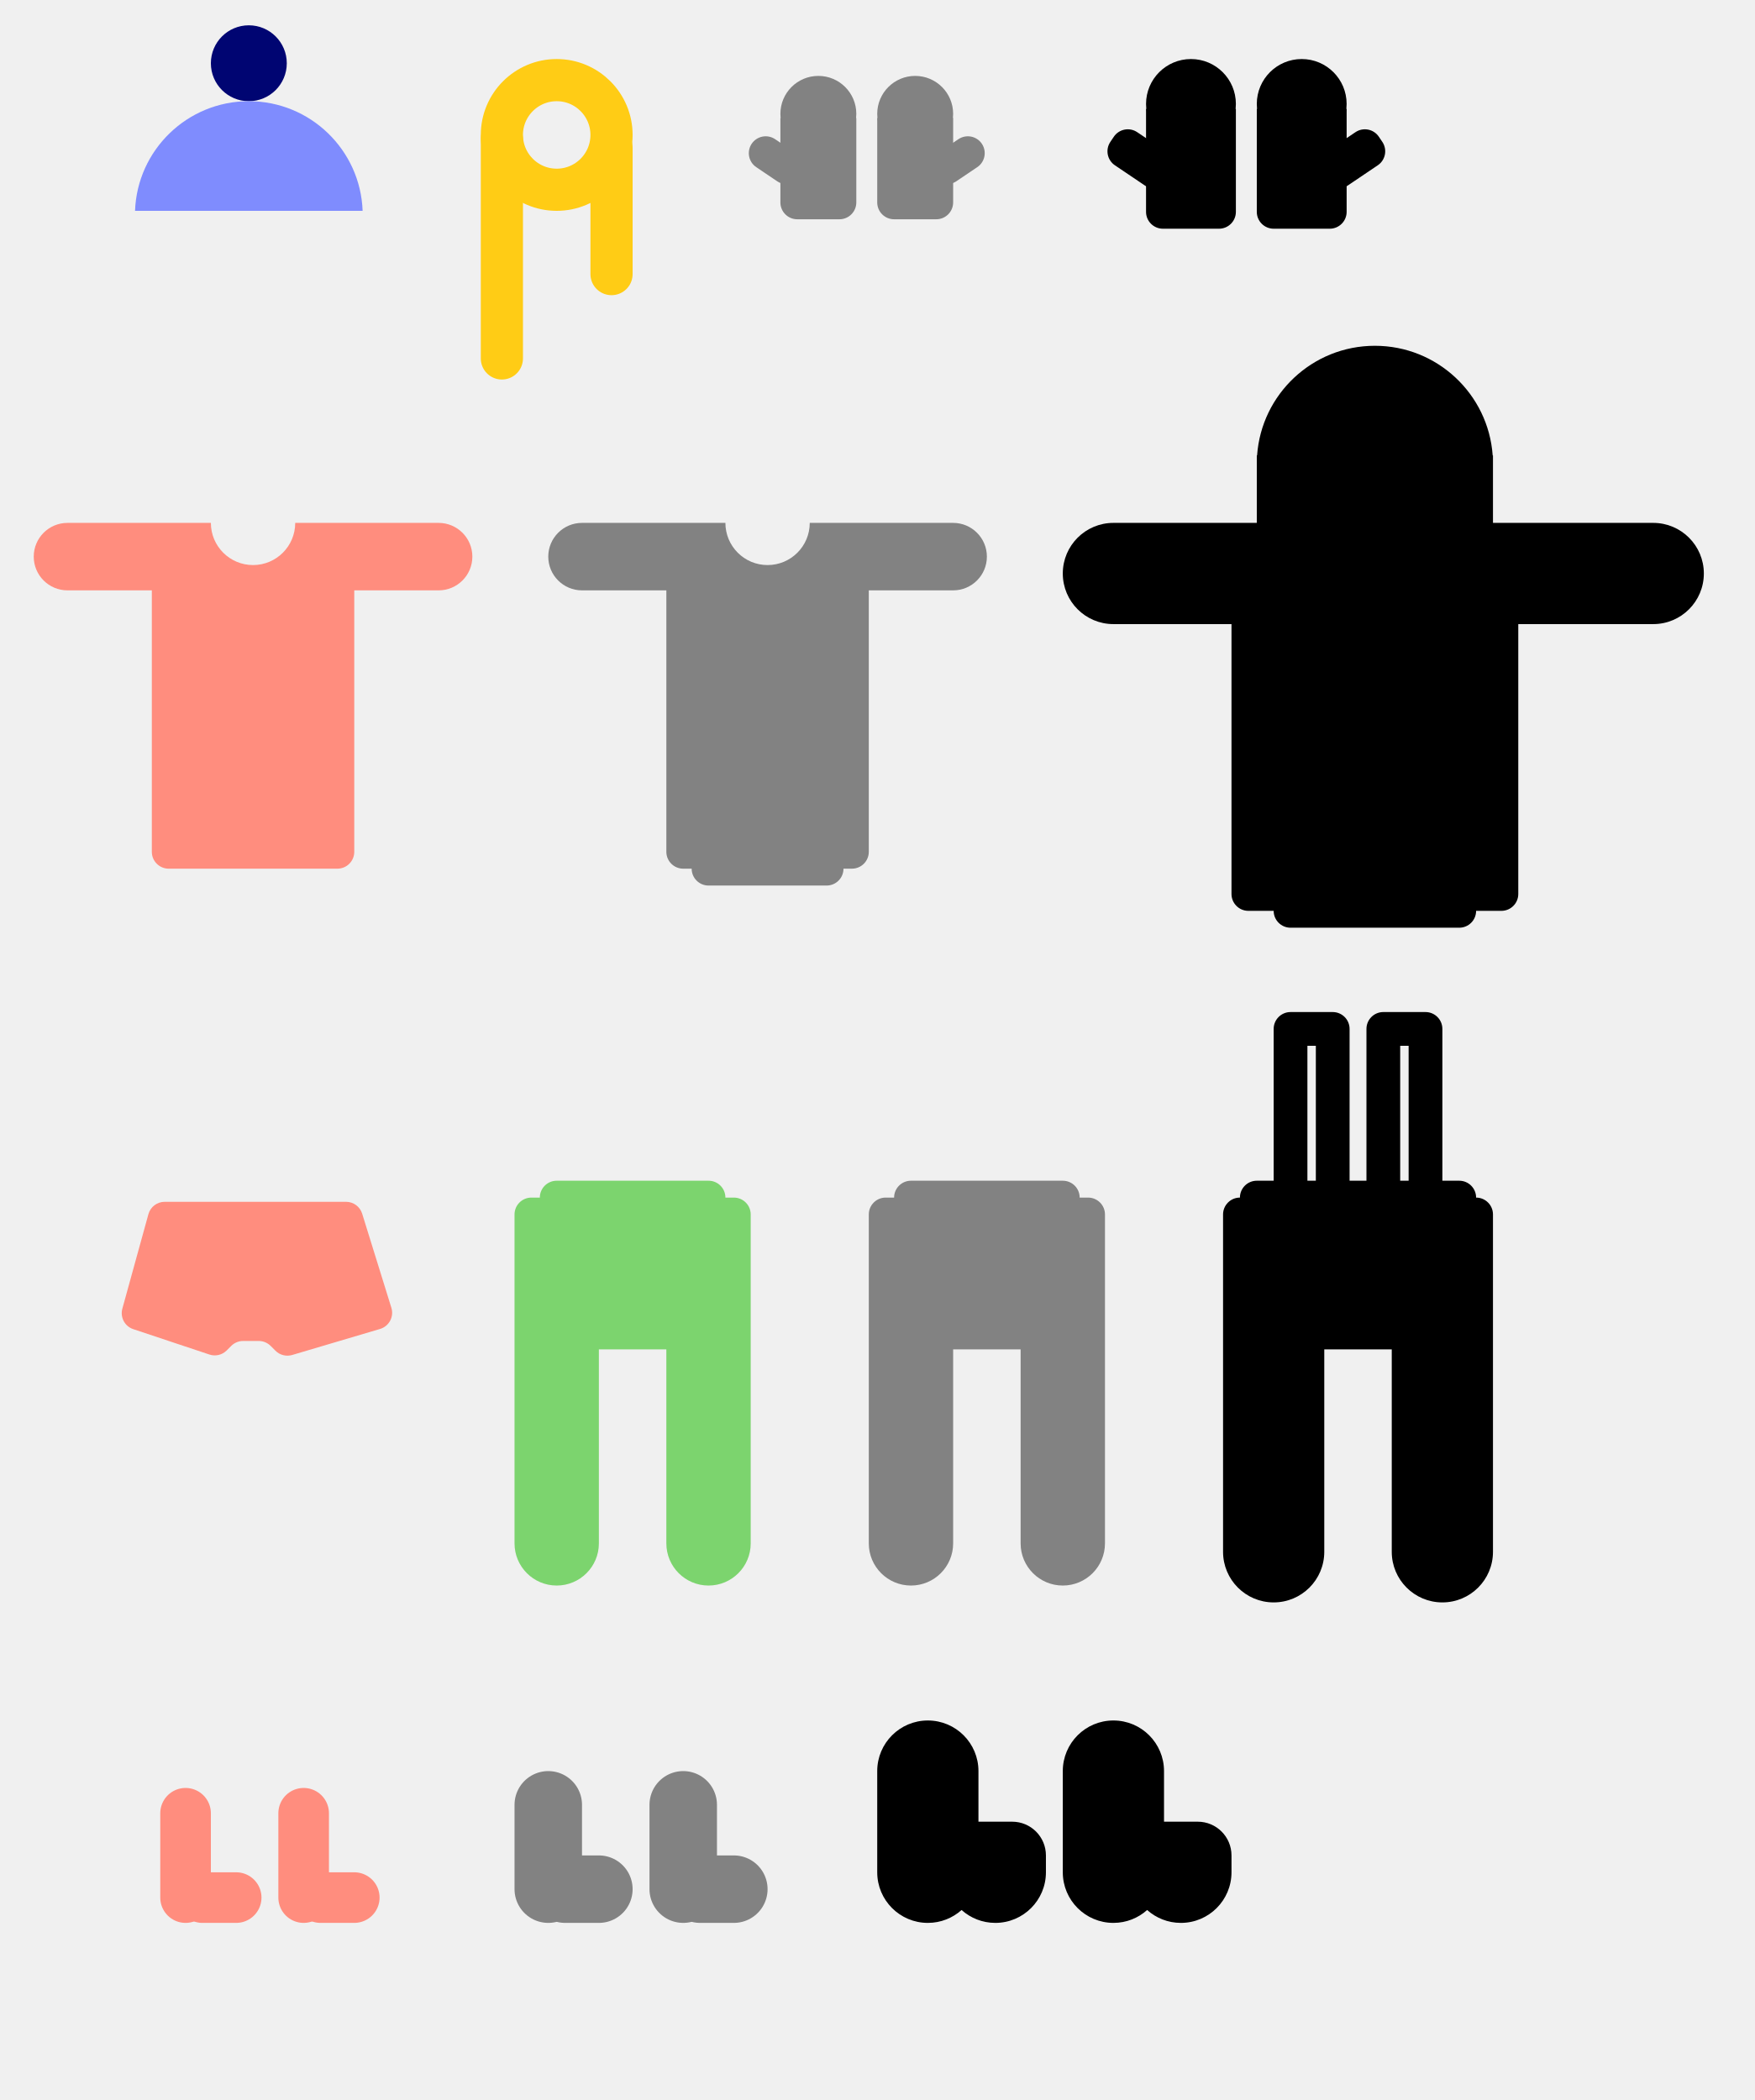
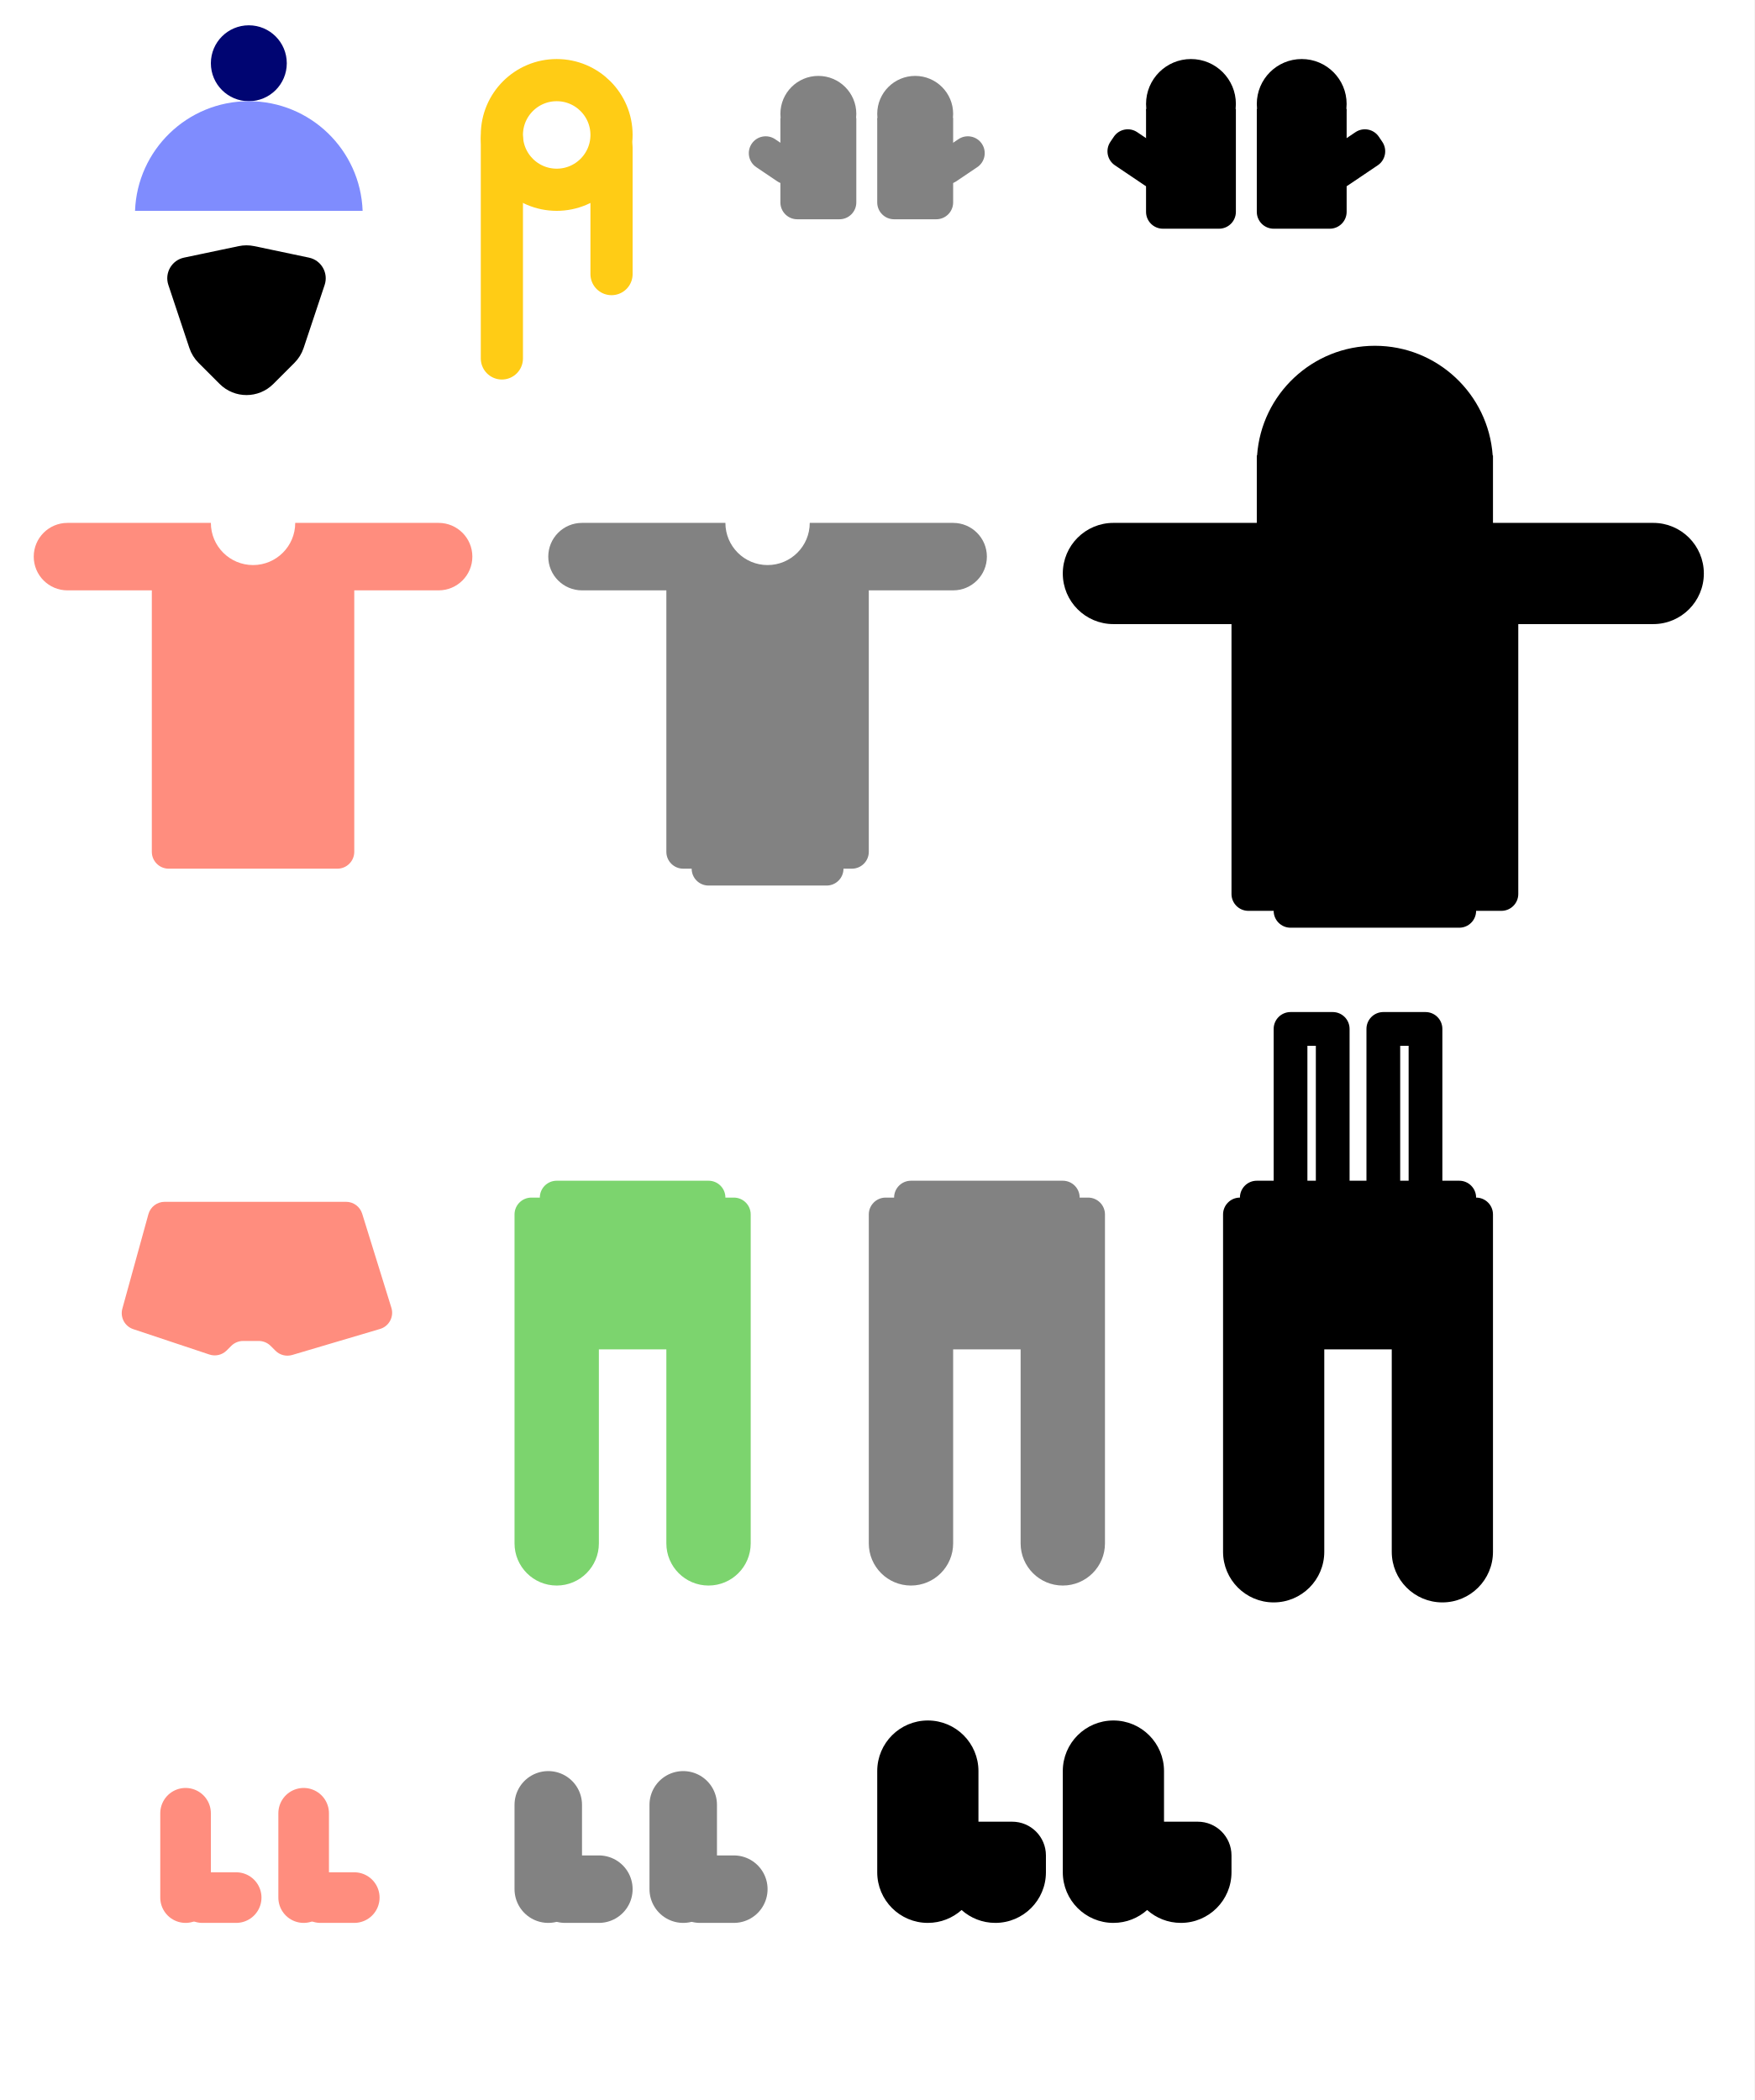
<svg xmlns="http://www.w3.org/2000/svg" width="208" height="249" viewBox="0 0 208 249" fill="none">
+   <rect width="208" height="249" fill="white" />
  <path d="M149 12.917H159.651V25.118C159.651 26.223 158.755 27.118 157.651 27.118H151C149.895 27.118 149 26.223 149 25.118V12.917Z" fill="black" />
  <circle cx="154.325" cy="12.325" r="5.325" fill="black" />
  <rect x="155.485" y="19.188" width="8.284" height="4.734" rx="2" transform="rotate(-34 155.485 19.1883)" fill="black" />
  <path d="M146.52 12.917H135.869V25.118C135.869 26.223 136.765 27.118 137.869 27.118H144.52C145.625 27.118 146.52 26.223 146.52 25.118V12.917Z" fill="black" />
  <circle r="5.325" transform="matrix(-1 0 0 1 141.195 12.3254)" fill="black" />
  <rect width="8.284" height="4.734" rx="2" transform="matrix(-0.829038 -0.559193 -0.559193 0.829038 140.035 19.1883)" fill="black" />
  <path d="M104 14H113V24C113 25.105 112.105 26 111 26H106C104.895 26 104 25.105 104 24V14Z" fill="#828282" />
  <circle cx="108.5" cy="13.5" r="4.5" fill="#828282" />
  <rect x="109.48" y="19.299" width="7" height="4" rx="2" transform="rotate(-34 109.48 19.2991)" fill="#828282" />
  <path d="M101.52 14H92.52V24C92.52 25.105 93.415 26 94.52 26H99.52C100.625 26 101.52 25.105 101.52 24V14Z" fill="#828282" />
  <circle r="4.5" transform="matrix(-1 0 0 1 97.02 13.5)" fill="#828282" />
  <rect width="7" height="4" rx="2" transform="matrix(-0.829038 -0.559193 -0.559193 0.829038 96.04 19.2991)" fill="#828282" />
  <circle cx="29.5" cy="7.5" r="4.5" fill="#000572" />
  <path fill-rule="evenodd" clip-rule="evenodd" d="M42.991 25H16.009C16.272 17.776 22.212 12 29.5 12C36.788 12 42.728 17.776 42.991 25Z" fill="#7F8CFE" />
  <circle cx="66" cy="16" r="6.5" stroke="#FFCC15" stroke-width="5" />
  <line x1="59.5" y1="42.5" x2="59.5" y2="16.5" stroke="#FFCC15" stroke-width="5" stroke-linecap="round" />
  <line x1="72.5" y1="32.5" x2="72.5" y2="17.5" stroke="#FFCC15" stroke-width="5" stroke-linecap="round" />
  <path fill-rule="evenodd" clip-rule="evenodd" d="M30 67C32.761 67 35 64.761 35 62H40H52C54.209 62 56 63.791 56 66C56 68.209 54.209 70 52 70H42V101C42 102.105 41.105 103 40 103H20C18.895 103 18 102.105 18 101V70H8C5.791 70 4 68.209 4 66C4 63.791 5.791 62 8 62H20H25C25 64.761 27.239 67 30 67Z" fill="#FF8D7E" />
  <path fill-rule="evenodd" clip-rule="evenodd" d="M96 62C96 64.761 93.761 67 91 67C88.239 67 86 64.761 86 62H81H69C66.791 62 65 63.791 65 66C65 68.209 66.791 70 69 70H79V101C79 102.105 79.895 103 81 103H82C82 104.105 82.895 105 84 105H98C99.105 105 100 104.105 100 103H101C102.105 103 103 102.105 103 101V70H113C115.209 70 117 68.209 117 66C117 63.791 115.209 62 113 62H101H96Z" fill="#828282" />
  <path fill-rule="evenodd" clip-rule="evenodd" d="M177 55V62H178H196C199.314 62 202 64.686 202 68C202 71.314 199.314 74 196 74H180V106C180 107.105 179.105 108 178 108H175C175 109.105 174.105 110 173 110H153C151.895 110 151 109.105 151 108H148C146.895 108 146 107.105 146 106V74H132C128.686 74 126 71.314 126 68C126 64.686 128.686 62 132 62H148H149V55V54H149.035C149.548 46.735 155.604 41 163 41C170.396 41 176.452 46.735 176.965 54H177V55Z" fill="black" />
  <path d="M14.505 155.171L17.595 143.968C17.834 143.101 18.623 142.5 19.523 142.5H41.027C41.903 142.5 42.677 143.07 42.937 143.907L46.4 155.065C46.73 156.13 46.126 157.259 45.058 157.576L34.641 160.662C33.938 160.87 33.177 160.677 32.659 160.159L32.086 159.586C31.711 159.211 31.202 159 30.672 159H28.828C28.298 159 27.789 159.211 27.414 159.586L26.874 160.126C26.338 160.662 25.546 160.849 24.827 160.609L15.8 157.6C14.791 157.264 14.222 156.196 14.505 155.171Z" fill="#FF8D7E" />
  <path fill-rule="evenodd" clip-rule="evenodd" d="M66 140C64.895 140 64 140.895 64 142H63C61.895 142 61 142.895 61 144V148V158V183C61 185.761 63.239 188 66 188C68.761 188 71 185.761 71 183L71 160H79L79 183C79 185.761 81.239 188 84 188C86.761 188 89 185.761 89 183L89 158.002L89 158L89 148L89 144C89 142.895 88.105 142 87 142H86C86 140.895 85.105 140 84 140H66Z" fill="#7CD46E" />
  <path fill-rule="evenodd" clip-rule="evenodd" d="M108 140C106.895 140 106 140.895 106 142H105C103.895 142 103 142.895 103 144V148V158V183C103 185.761 105.239 188 108 188C110.761 188 113 185.761 113 183L113 160H121L121 183C121 185.761 123.239 188 126 188C128.761 188 131 185.761 131 183L131 158.002L131 158L131 148L131 144C131 142.895 130.105 142 129 142H128C128 140.895 127.105 140 126 140H108Z" fill="#828282" />
  <path fill-rule="evenodd" clip-rule="evenodd" d="M155 124V140H156V124H155ZM151 122V140H149C147.895 140 147 140.895 147 142C145.895 142 145 142.895 145 144V147.992L145 148V184C145 187.314 147.686 190 151 190C154.314 190 157 187.314 157 184L157 160H165L165 184C165 187.314 167.686 190 171 190C174.314 190 177 187.314 177 184L177 158.005L177 158V144C177 142.895 176.105 142 175 142C175 140.895 174.105 140 173 140H171V122C171 120.895 170.105 120 169 120H164C162.895 120 162 120.895 162 122V140H160V122C160 120.895 159.105 120 158 120H153C151.895 120 151 120.895 151 122ZM167 140H166V124H167V140Z" fill="black" />
  <line x1="22" y1="215" x2="22" y2="225" stroke="#FF8D7E" stroke-width="6" stroke-linecap="round" />
  <line x1="24" y1="225" x2="28" y2="225" stroke="#FF8D7E" stroke-width="6" stroke-linecap="round" />
  <line x1="36" y1="215" x2="36" y2="225" stroke="#FF8D7E" stroke-width="6" stroke-linecap="round" />
  <line x1="38" y1="225" x2="42" y2="225" stroke="#FF8D7E" stroke-width="6" stroke-linecap="round" />
  <line x1="65" y1="214" x2="65" y2="224" stroke="#828282" stroke-width="8" stroke-linecap="round" />
  <line x1="67" y1="224" x2="71" y2="224" stroke="#828282" stroke-width="8" stroke-linecap="round" />
  <line x1="81" y1="214" x2="81" y2="224" stroke="#828282" stroke-width="8" stroke-linecap="round" />
  <line x1="83" y1="224" x2="87" y2="224" stroke="#828282" stroke-width="8" stroke-linecap="round" />
  <path fill-rule="evenodd" clip-rule="evenodd" d="M110 204C113.314 204 116 206.686 116 210V216H118H120C122.209 216 124 217.791 124 220V222C124 225.314 121.314 228 118 228C116.463 228 115.062 227.422 114 226.472C112.938 227.422 111.537 228 110 228C106.686 228 104 225.314 104 222V210C104 206.686 106.686 204 110 204Z" fill="black" />
  <path fill-rule="evenodd" clip-rule="evenodd" d="M132 204C135.314 204 138 206.686 138 210V216H140H142C144.209 216 146 217.791 146 220V222C146 225.314 143.314 228 140 228C138.463 228 137.062 227.422 136 226.472C134.938 227.422 133.537 228 132 228C128.686 228 126 225.314 126 222V210C126 206.686 128.686 204 132 204Z" fill="black" />
+   <path d="M22.925 41.104L20.433 33.627C20.055 32.494 20.749 31.284 21.918 31.038L28.4 29.674C28.943 29.559 29.504 29.559 30.048 29.674L36.529 31.038C37.698 31.284 38.392 32.494 38.014 33.628L35.522 41.104C35.326 41.693 34.995 42.229 34.556 42.668L32.052 45.172C30.49 46.734 27.957 46.734 26.395 45.172L23.891 42.668C23.452 42.229 23.121 41.693 22.925 41.104Z" fill="black" stroke="black" />
</svg>
